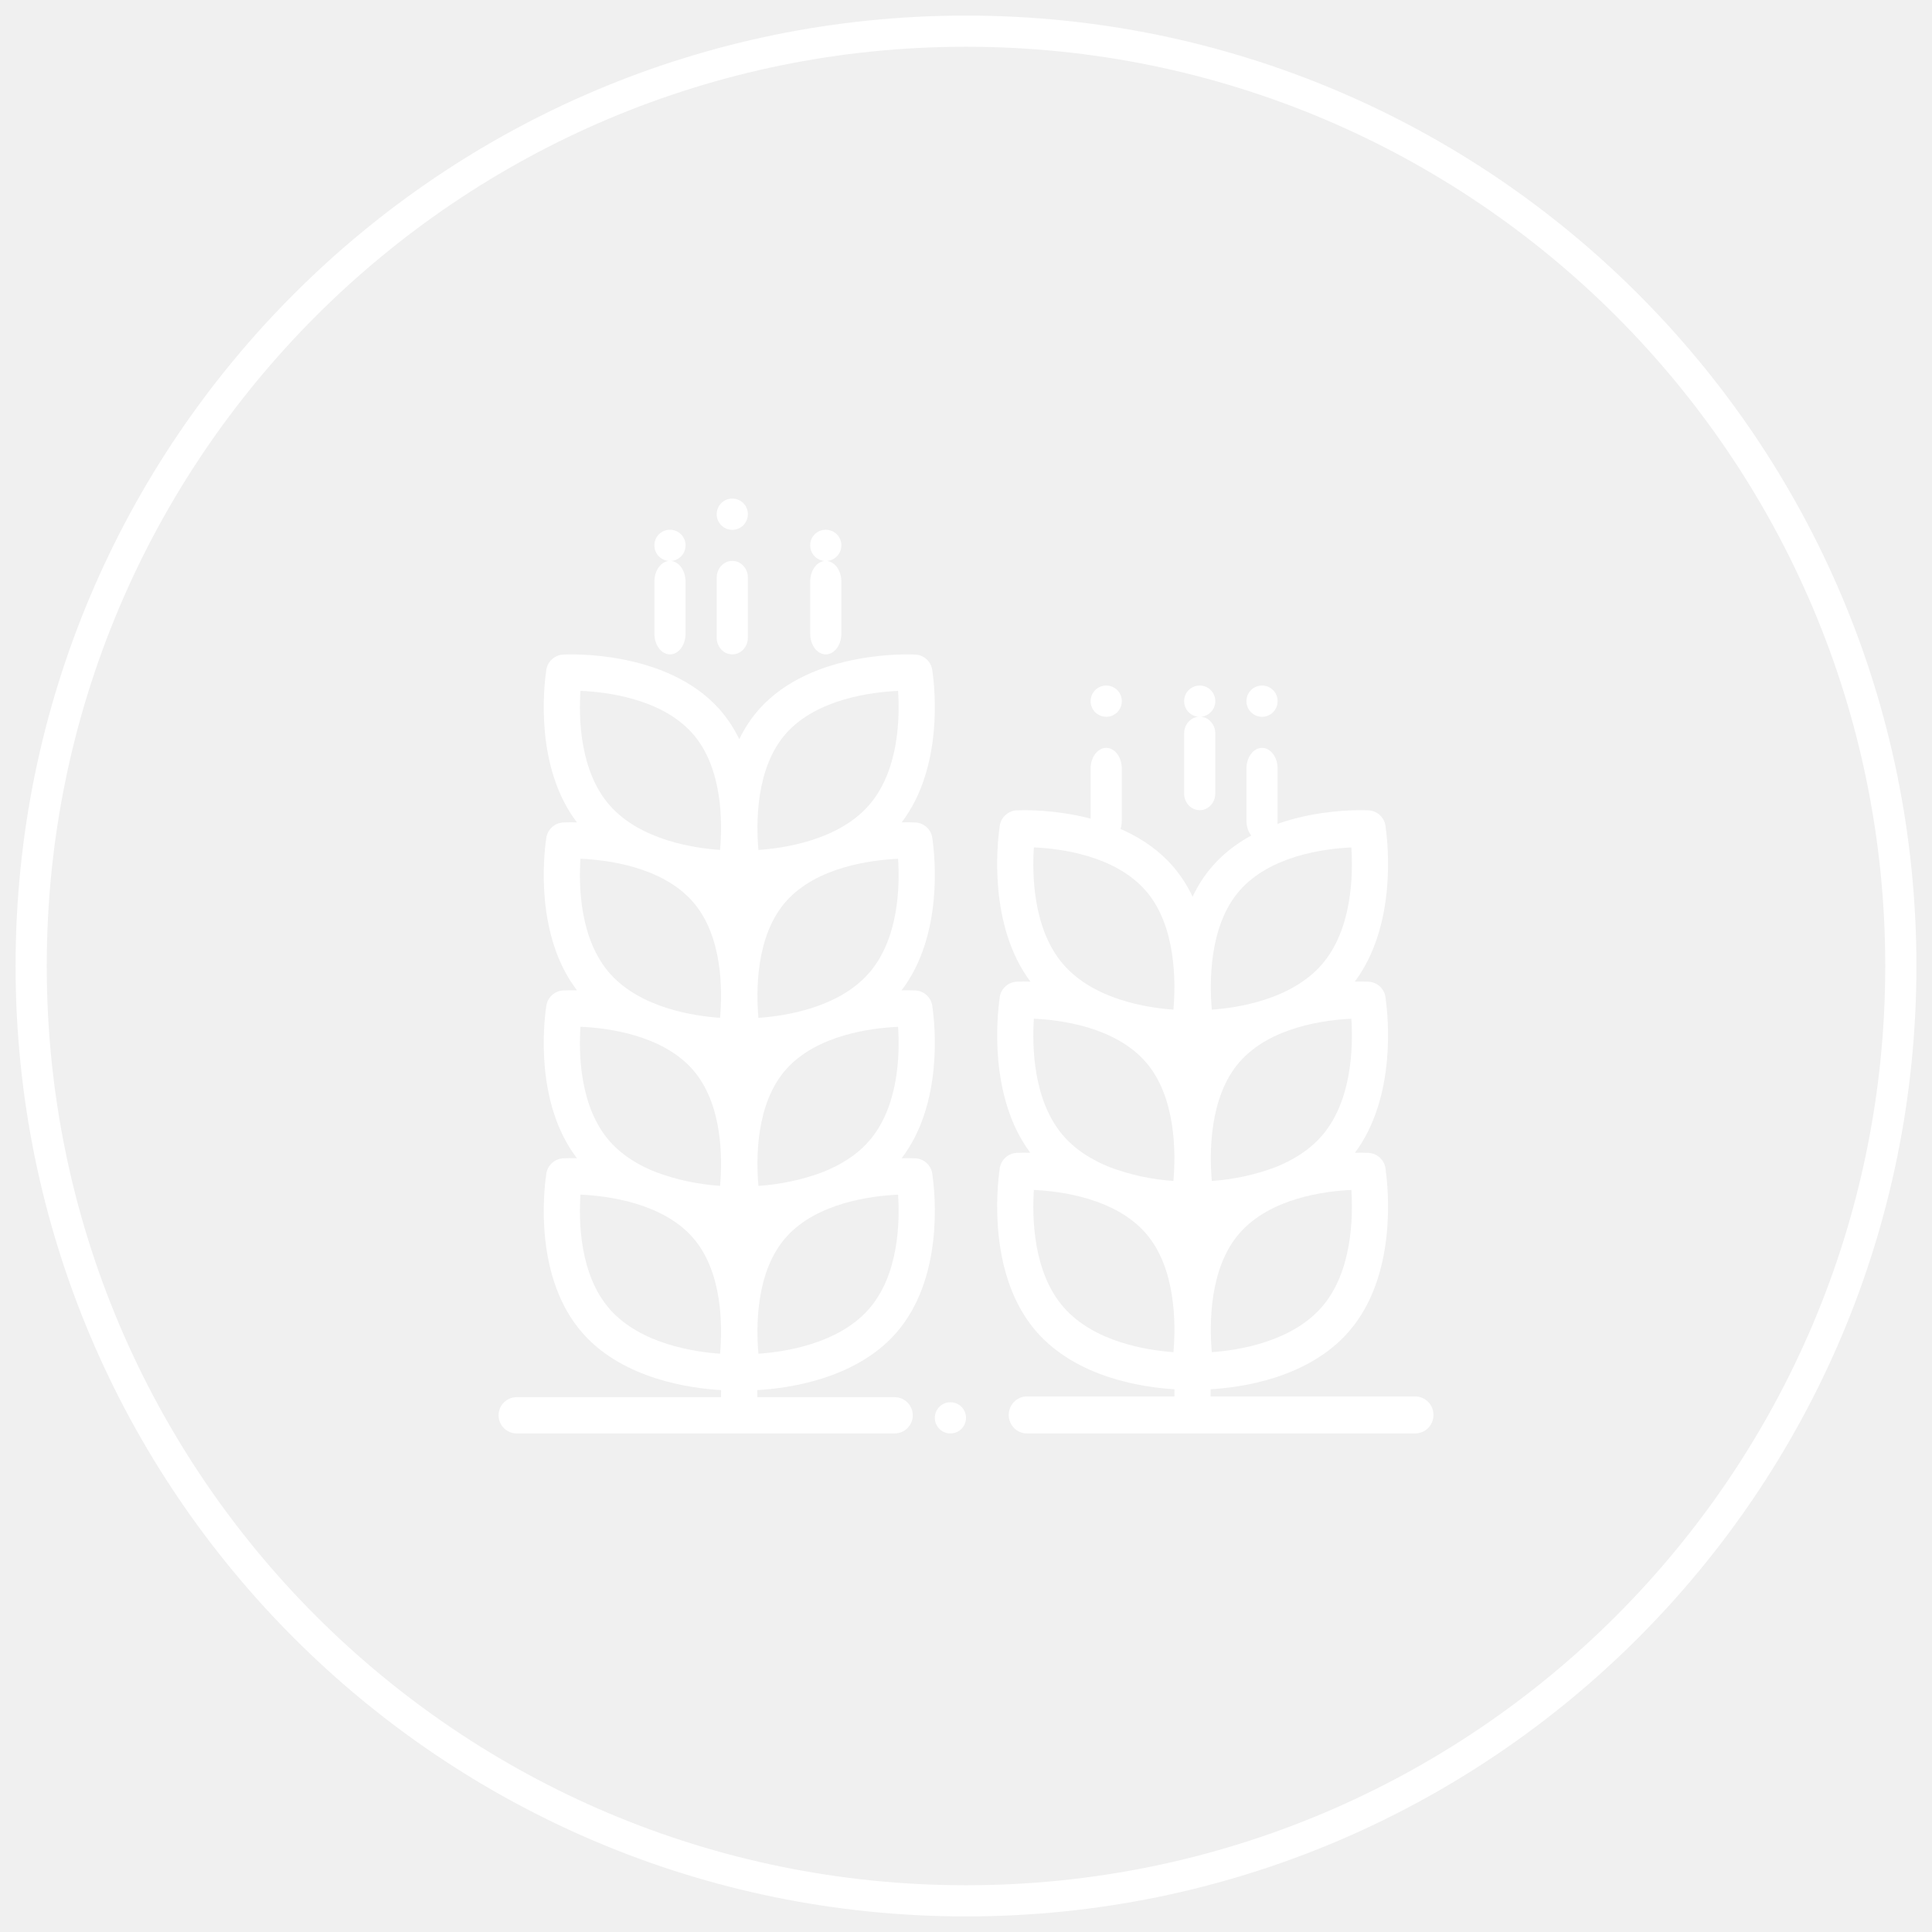
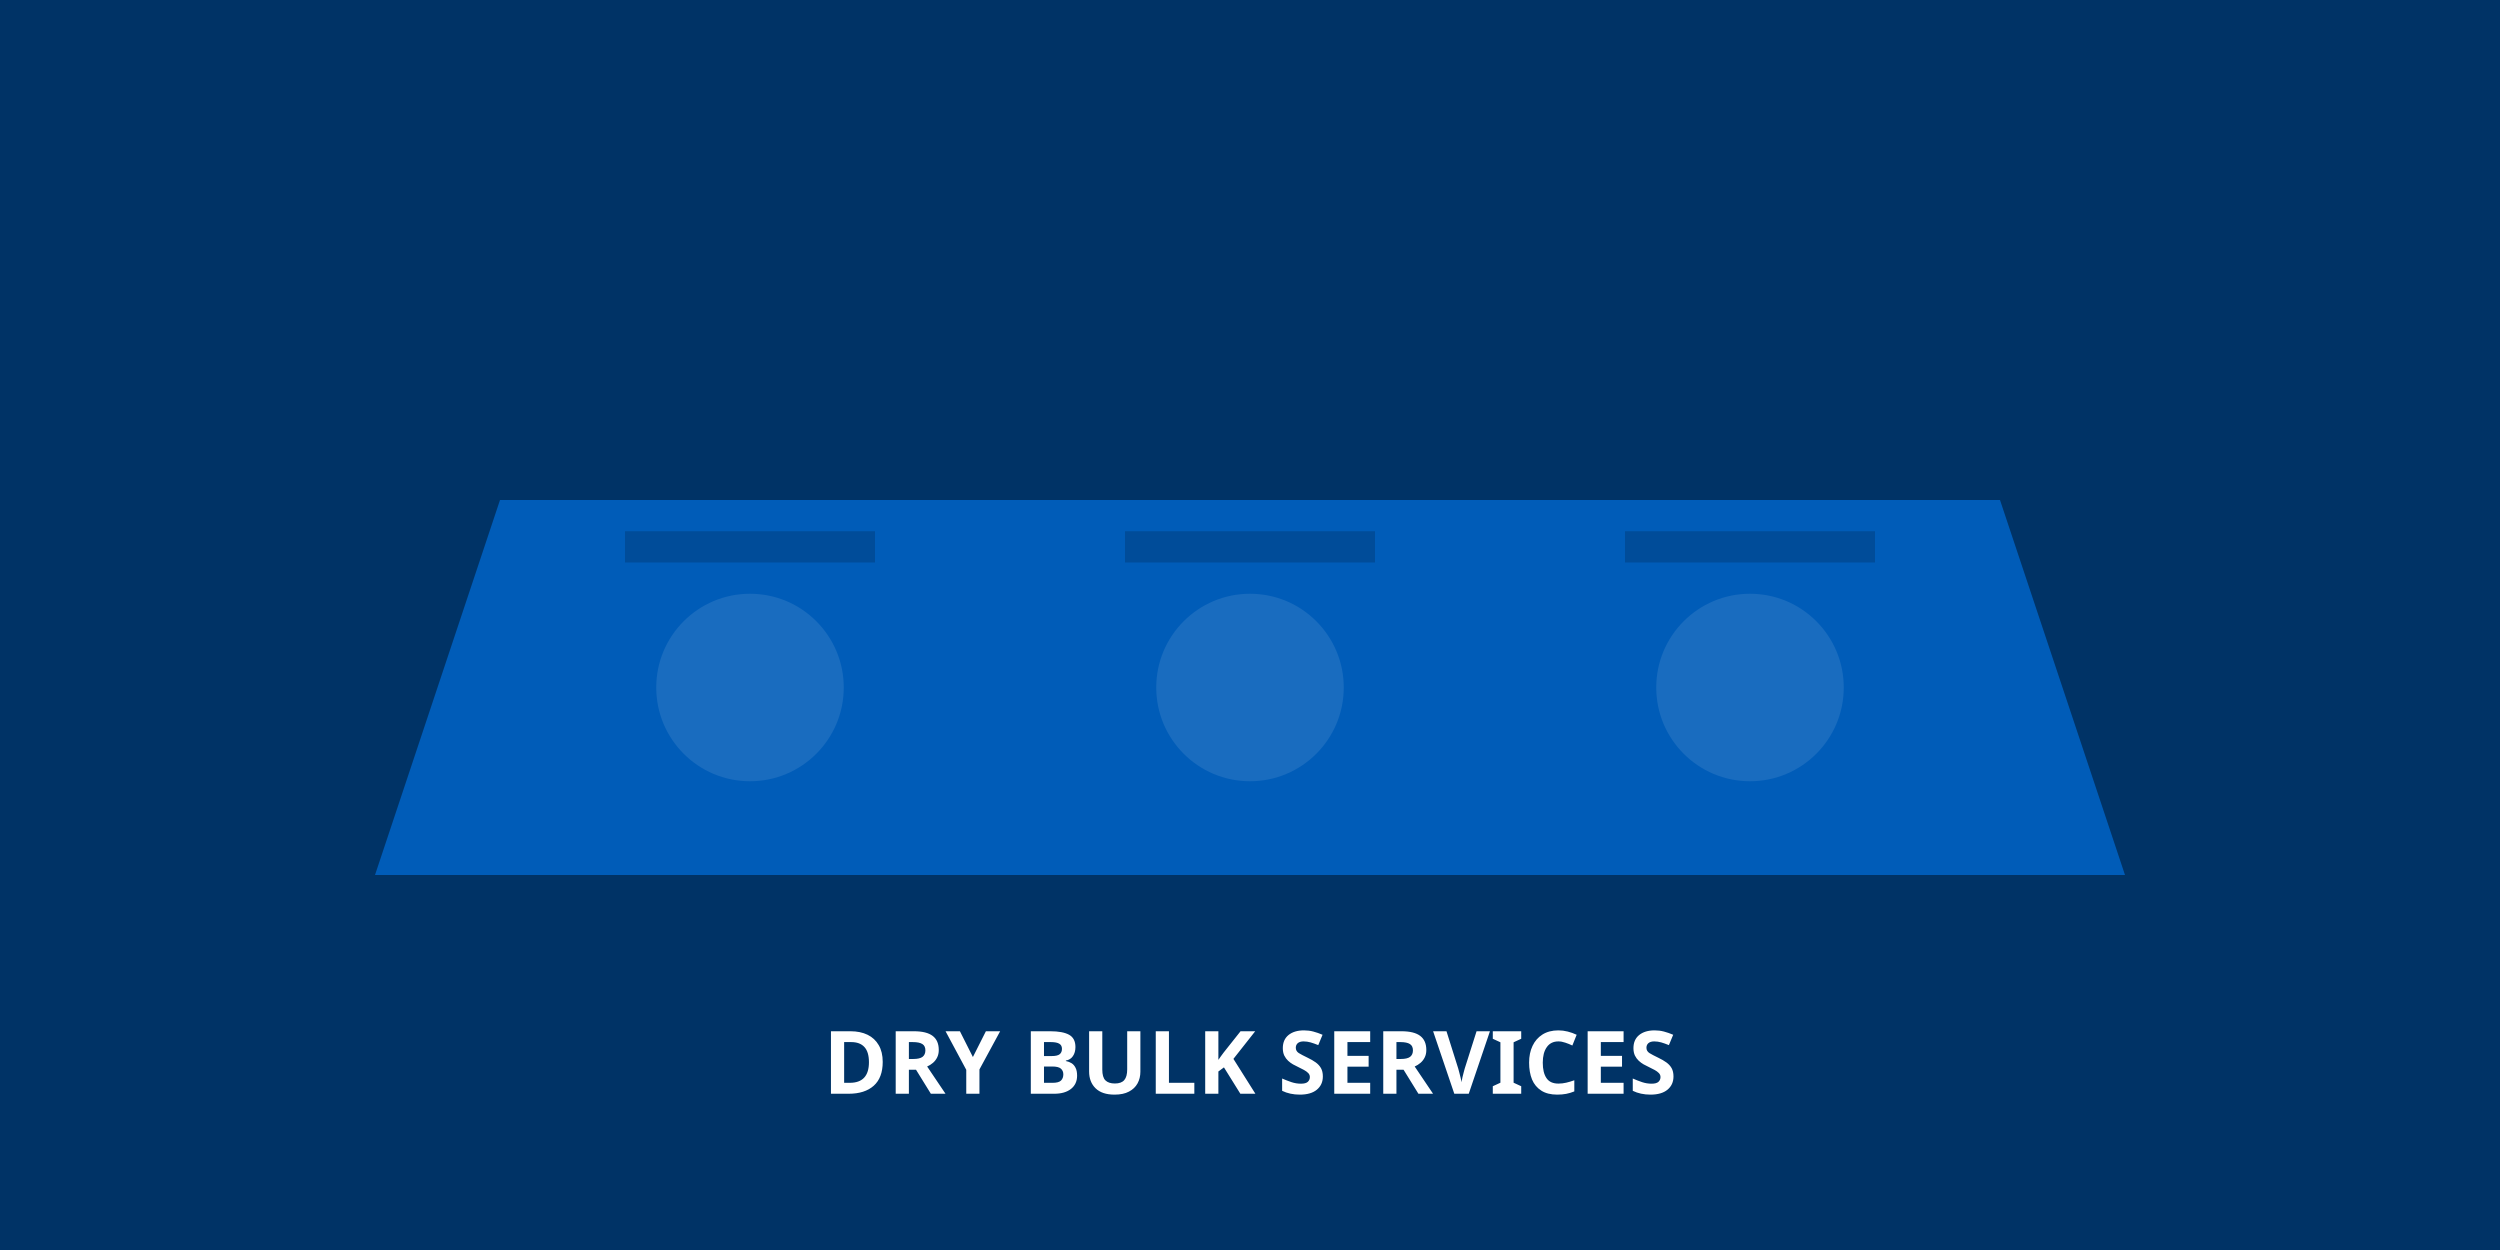
- <svg xmlns="http://www.w3.org/2000/svg" width="62" height="62">
-   <g transform="translate(1 1)" fill="none" fill-rule="evenodd">
-     <circle stroke="#FFF" cx="30" cy="30" r="30" />
-     <path d="M27.71 43.837h-4.408v-.228c.965-.053 3.12-.34 4.43-1.804 1.57-1.757 1.273-4.523 1.192-5.088a.579.579 0 00-.548-.545 6.016 6.016 0 00-.44-.003c1.338-1.759 1.066-4.3.988-4.838a.579.579 0 00-.548-.546 6.005 6.005 0 00-.444-.003c1.343-1.759 1.07-4.303.992-4.843a.579.579 0 00-.548-.545 6.033 6.033 0 00-.441-.003c1.34-1.759 1.067-4.301.988-4.84a.579.579 0 00-.547-.545c-.135-.008-3.304-.16-5.01 1.748a4.176 4.176 0 00-.642.969 4.176 4.176 0 00-.642-.969c-1.705-1.908-4.875-1.756-5.009-1.748a.581.581 0 00-.547.539c-.077.525-.357 3.08.988 4.846a5.975 5.975 0 00-.44.003.581.581 0 00-.548.539c-.077.525-.357 3.083.99 4.849a6.024 6.024 0 00-.443.003.581.581 0 00-.547.54c-.077.524-.357 3.078.987 4.843a5.995 5.995 0 00-.44.004.581.581 0 00-.547.539c-.08.55-.385 3.33 1.191 5.094 1.307 1.461 3.457 1.75 4.423 1.804v.228h-6.559a.581.581 0 000 1.163H27.71a.581.581 0 000-1.163zM24.232 22.53c.986-1.103 2.737-1.32 3.588-1.358.057.84.036 2.584-.956 3.693-.982 1.099-2.686 1.353-3.525 1.411-.076-.86-.092-2.645.893-3.746zm2.632 7.723c-.982 1.099-2.686 1.354-3.525 1.411-.076-.86-.091-2.644.893-3.746.986-1.103 2.737-1.32 3.588-1.358.057.84.036 2.584-.956 3.693zm-2.632 3.057c.986-1.103 2.737-1.32 3.588-1.358.057.84.036 2.584-.956 3.692-.408.457-.941.768-1.485.98a7.278 7.278 0 01-2.04.432c-.076-.86-.092-2.645.893-3.746zm0 5.387c.986-1.104 2.737-1.32 3.588-1.359.057.84.036 2.584-.956 3.693-.982 1.099-2.686 1.354-3.525 1.411-.076-.86-.092-2.644.893-3.745zM17.628 21.17c.849.036 2.597.25 3.588 1.36.984 1.1.968 2.885.892 3.745-.837-.057-2.542-.312-3.525-1.411-.991-1.11-1.012-2.855-.955-3.694zm0 5.388c.849.036 2.597.25 3.588 1.36.984 1.1.969 2.885.892 3.745-.837-.057-2.541-.312-3.525-1.41-.991-1.11-1.012-2.856-.955-3.695zm0 5.392c.849.036 2.597.25 3.588 1.359.984 1.101.968 2.885.892 3.746a7.28 7.28 0 01-2.041-.433c-.543-.212-1.076-.522-1.484-.978-.991-1.11-1.012-2.855-.955-3.694zm4.48 10.492c-.837-.058-2.541-.313-3.525-1.412-.99-1.109-1.012-2.853-.955-3.693.85.038 2.602.255 3.588 1.359.984 1.1.969 2.885.892 3.746z" fill="#FFF" fill-rule="nonzero" />
-     <path d="M22.5 17c-.276 0-.5.24-.5.535v1.93c0 .296.224.535.5.535s.5-.24.5-.535v-1.93c0-.296-.224-.535-.5-.535zm0-2c-.276 0-.5.223-.5.497v.006a.499.499 0 001 0v-.006a.499.499 0 00-.5-.497zm-2 2c-.276 0-.5.298-.5.665v1.67c0 .367.224.665.5.665s.5-.298.5-.665v-1.67c0-.367-.224-.665-.5-.665zm0-1c-.276 0-.5.223-.5.497v.006a.499.499 0 001 0v-.006a.499.499 0 00-.5-.497zm5 1c-.276 0-.5.298-.5.665v1.67c0 .367.224.665.5.665s.5-.298.5-.665v-1.67c0-.367-.224-.665-.5-.665zm0-1c-.276 0-.5.223-.5.497v.006a.499.499 0 001 0v-.006a.499.499 0 00-.5-.497zm12 6c-.276 0-.5.24-.5.535v1.93c0 .296.224.535.5.535s.5-.24.5-.535v-1.93c0-.296-.224-.535-.5-.535zm0-1c-.276 0-.5.223-.5.497v.006a.499.499 0 001 0v-.006a.499.499 0 00-.5-.497zm-3 2c-.276 0-.5.298-.5.665v1.67c0 .367.224.665.5.665s.5-.298.5-.665v-1.67c0-.367-.224-.665-.5-.665zm0-2c-.276 0-.5.223-.5.497v.006a.499.499 0 001 0v-.006a.499.499 0 00-.5-.497zm5 2c-.276 0-.5.298-.5.665v1.67c0 .367.224.665.5.665s.5-.298.5-.665v-1.67c0-.367-.224-.665-.5-.665zm0-2c-.276 0-.5.223-.5.497v.006a.499.499 0 001 0v-.006a.499.499 0 00-.5-.497zm-9.997 23h-.006a.498.498 0 00-.497.5c0 .276.222.5.497.5h.006a.498.498 0 00.497-.5c0-.276-.222-.5-.497-.5z" fill="#FFF" fill-rule="nonzero" />
-     <path d="M44.42 43.814h-6.57v-.232c.964-.054 3.118-.347 4.427-1.84 1.57-1.792 1.273-4.613 1.191-5.189a.581.581 0 00-.548-.556 5.893 5.893 0 00-.439-.003c1.338-1.794 1.065-4.384.987-4.934a.581.581 0 00-.548-.556 5.883 5.883 0 00-.443-.003c1.342-1.794 1.07-4.39.991-4.94a.581.581 0 00-.548-.556c-.133-.007-3.301-.162-5.006 1.784a4.266 4.266 0 00-.642.988 4.266 4.266 0 00-.642-.988c-1.704-1.946-4.872-1.79-5.006-1.783a.581.581 0 00-.547.55c-.077.535-.357 3.144.99 4.945a5.9 5.9 0 00-.443.003.581.581 0 00-.547.55c-.076.535-.356 3.139.986 4.94a5.835 5.835 0 00-.439.003.581.581 0 00-.547.55c-.08.56-.385 3.396 1.19 5.195 1.307 1.49 3.456 1.784 4.422 1.84v.232h-4.737c-.32 0-.58.266-.58.593 0 .328.26.593.58.593H44.42a.587.587 0 00.581-.593.587.587 0 00-.58-.593zM38.78 27.58c.986-1.125 2.736-1.346 3.586-1.385.057.856.036 2.635-.955 3.766-.982 1.12-2.685 1.38-3.523 1.44-.076-.878-.092-2.698.892-3.82zm0 5.498c.986-1.125 2.736-1.346 3.586-1.385.057.857.036 2.635-.955 3.766-.408.466-.941.783-1.485.999a7.147 7.147 0 01-2.038.44c-.076-.877-.092-2.696.892-3.82zm0 5.494c.986-1.126 2.736-1.347 3.586-1.385.057.856.036 2.635-.955 3.765-.982 1.121-2.685 1.381-3.523 1.44-.076-.878-.092-2.697.892-3.82zm-6.602-12.378c.85.037 2.596.255 3.587 1.386.983 1.123.968 2.943.891 3.82-.836-.058-2.54-.318-3.523-1.439-.99-1.131-1.012-2.911-.955-3.767zm0 5.498c.85.037 2.596.256 3.587 1.386.983 1.124.968 2.943.891 3.82a7.147 7.147 0 01-2.04-.441c-.542-.216-1.075-.532-1.483-.998-.99-1.131-1.012-2.91-.955-3.767zm4.479 10.7c-.837-.059-2.541-.318-3.524-1.44-.99-1.13-1.012-2.909-.955-3.765.85.038 2.6.26 3.587 1.385.984 1.123.968 2.942.892 3.82z" fill="#FFF" fill-rule="nonzero" />
-   </g>
+ <svg xmlns="http://www.w3.org/2000/svg" width="400" height="200" viewBox="0 0 400 200" fill="none">
+   <rect width="400" height="200" fill="#003366" />
+   <path d="M60 140H340L320 80H80L60 140Z" fill="#005CB8" />
+   <rect x="100" y="85" width="40" height="5" fill="#004C99" />
+   <rect x="180" y="85" width="40" height="5" fill="#004C99" />
+   <rect x="260" y="85" width="40" height="5" fill="#004C99" />
+   <circle cx="120" cy="110" r="15" fill="white" fill-opacity="0.1" />
+   <circle cx="200" cy="110" r="15" fill="white" fill-opacity="0.1" />
+   <circle cx="280" cy="110" r="15" fill="white" fill-opacity="0.1" />
+   <text x="200" y="175" text-anchor="middle" fill="white" font-family="sans-serif" font-weight="bold" font-size="14">DRY BULK SERVICES</text>
</svg>
